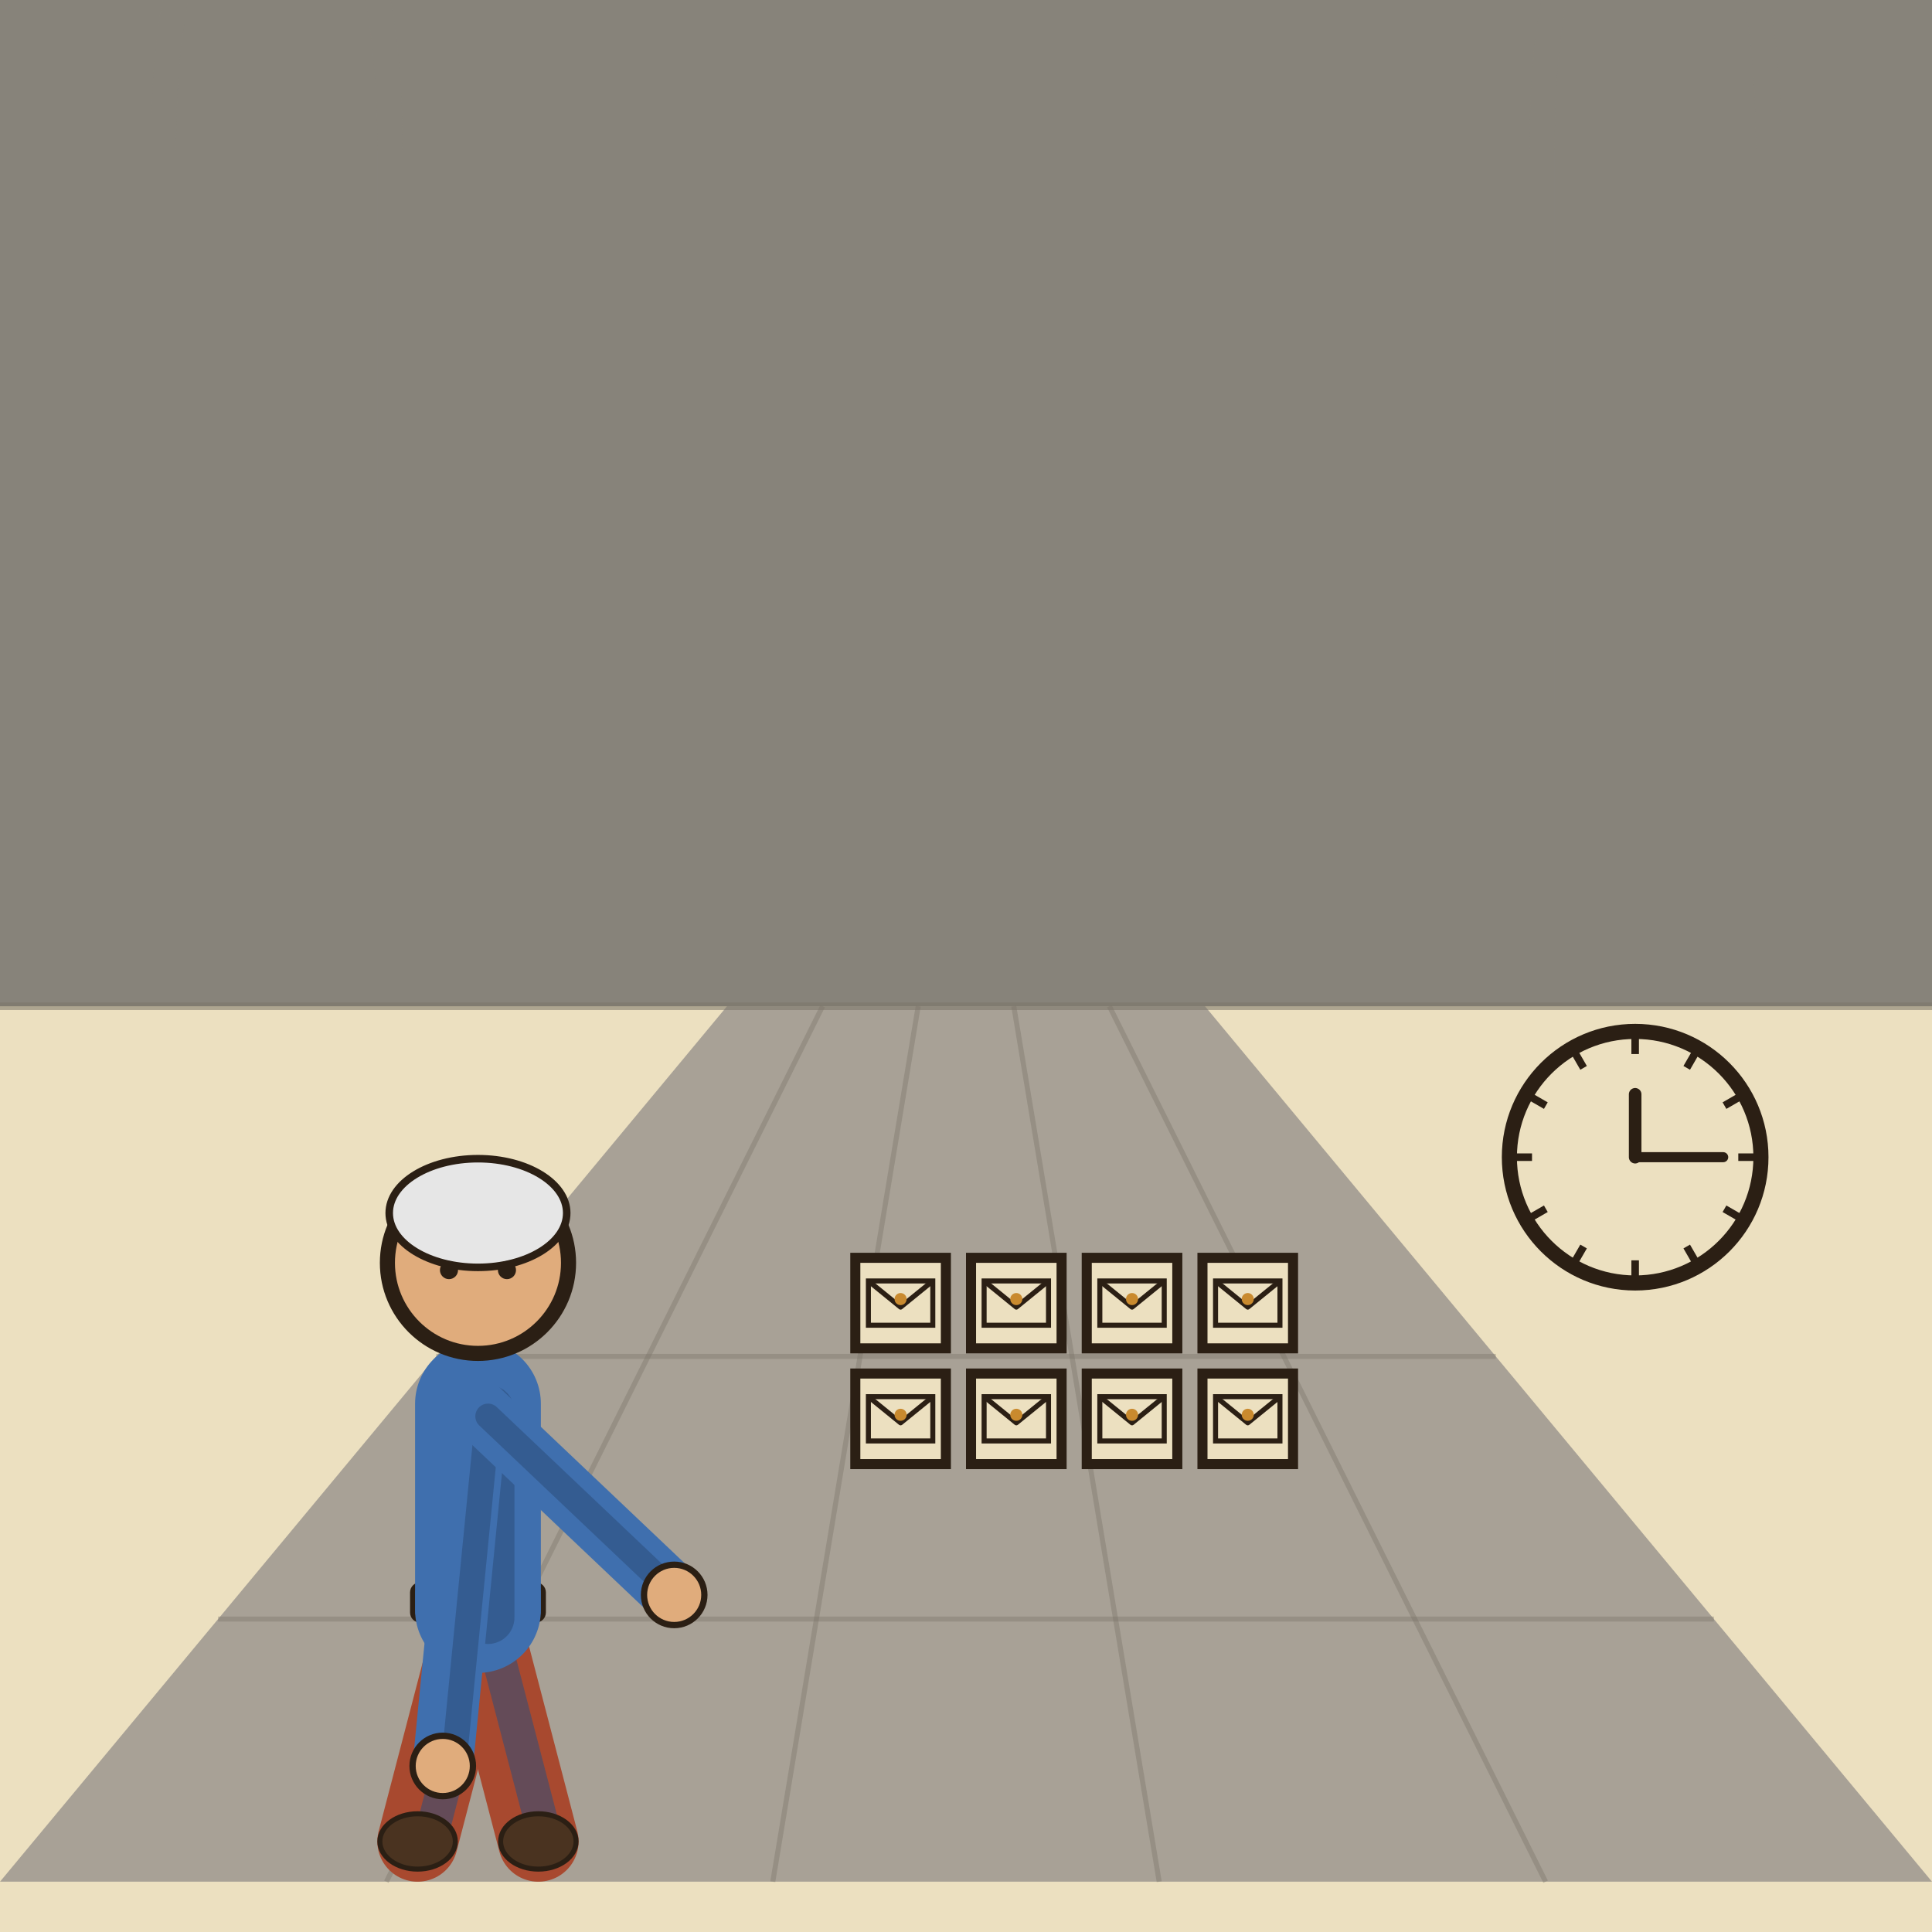
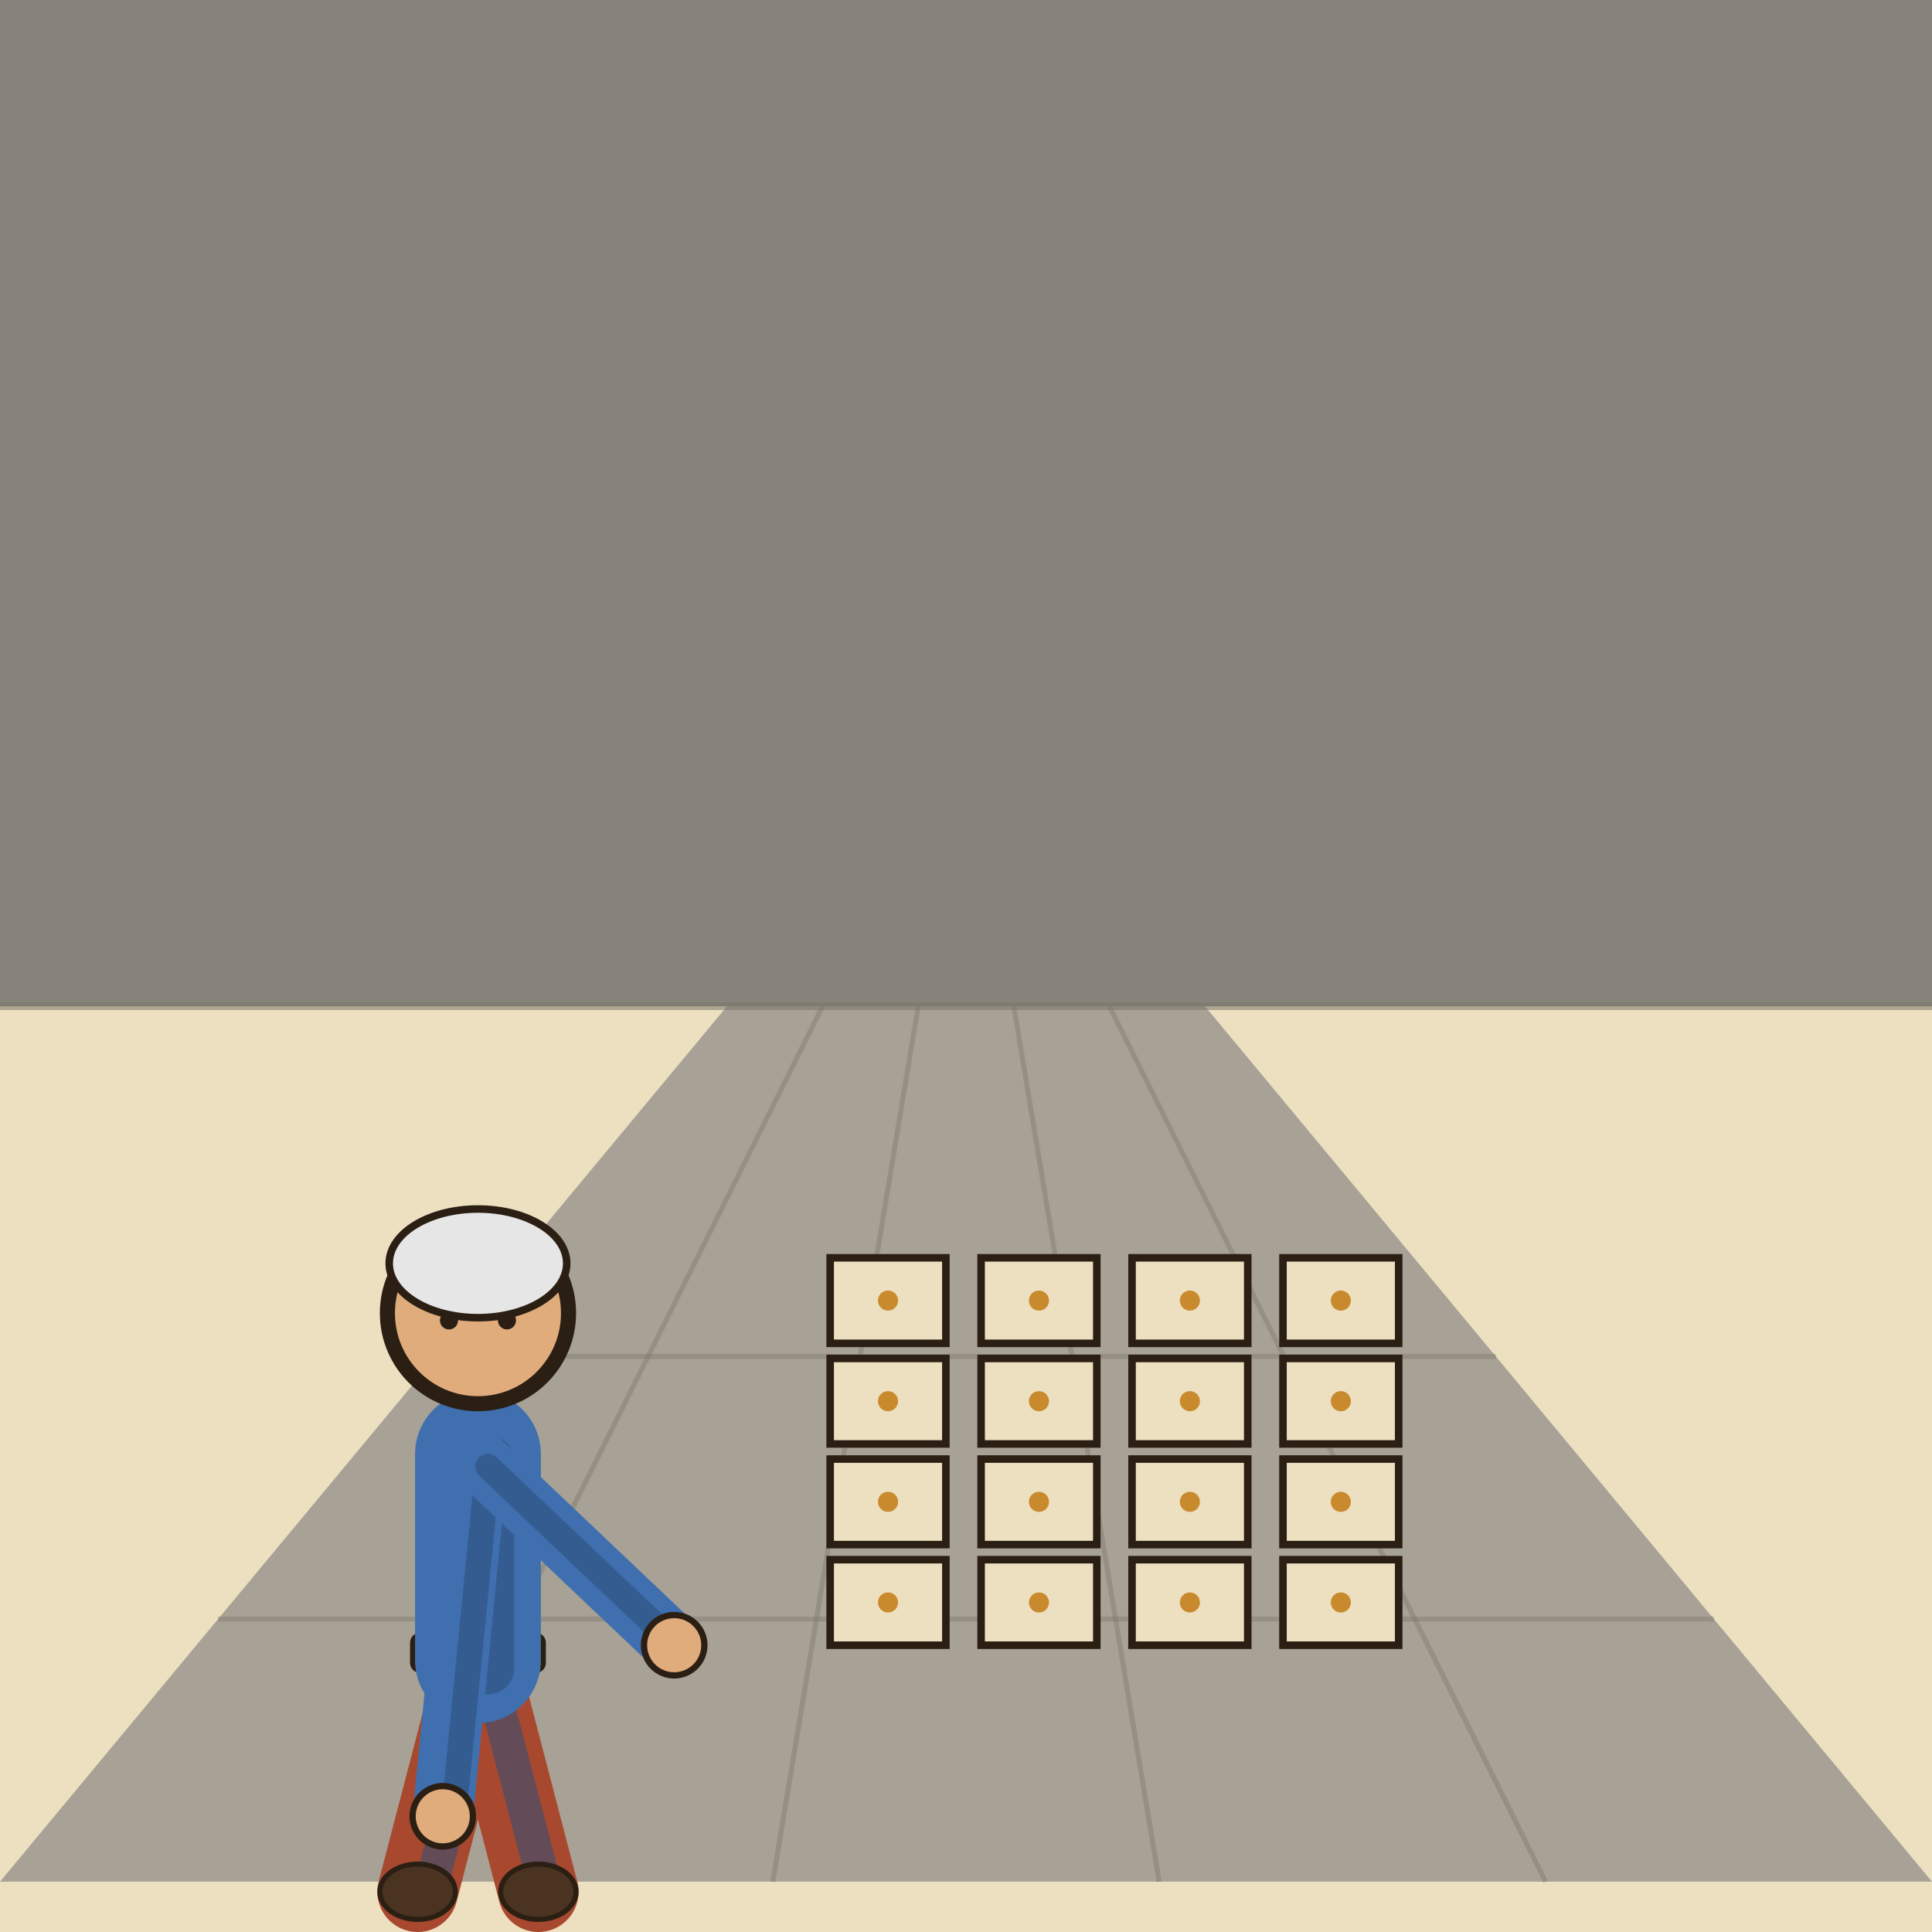
<svg xmlns="http://www.w3.org/2000/svg" viewBox="0 0 768 768">
  <rect x="0" y="0" width="768" height="768" fill="#ece0c0" />
  <rect x="0" y="0" width="768" height="400" fill="#87837a" />
  <polygon points="289,400 479,400 768,748 0,748" fill="#a8a196" />
  <line x1="327.0" y1="400" x2="153.6" y2="748" stroke="#7a7468" stroke-width="2" opacity="0.4" />
  <line x1="365.0" y1="400" x2="307.2" y2="748" stroke="#7a7468" stroke-width="2" opacity="0.4" />
  <line x1="403.0" y1="400" x2="460.8" y2="748" stroke="#7a7468" stroke-width="2" opacity="0.4" />
  <line x1="441.0" y1="400" x2="614.4" y2="748" stroke="#7a7468" stroke-width="2" opacity="0.4" />
  <line x1="173.4" y1="539.2" x2="594.6" y2="539.2" stroke="#7a7468" stroke-width="2" opacity="0.4" />
  <line x1="86.7" y1="643.6" x2="681.3" y2="643.6" stroke="#7a7468" stroke-width="2" opacity="0.4" />
  <line x1="0" y1="400" x2="768" y2="400" stroke="#7a7468" stroke-width="3" opacity="0.55" />
  <path d="M 65.0,280 L 65.0,60 Q 65.0,-50.0 110,-50.0 Q 155.0,-50.0 155.0,60 L 155.0,280" fill="none" stroke="#87837a" stroke-width="10" opacity="0.7" />
  <path d="M 613.0,280 L 613.0,60 Q 613.0,-50.0 658,-50.0 Q 703.0,-50.0 703.0,60 L 703.0,280" fill="none" stroke="#87837a" stroke-width="10" opacity="0.7" />
-   <g transform="translate(190,640) scale(1.0,1.0) rotate(0)">
+   <rect x="330" y="620" width="46" height="34" fill="#ece0c0" stroke="#2b1f14" stroke-width="3" />
+   <rect x="390" y="620" width="46" height="34" fill="#ece0c0" stroke="#2b1f14" stroke-width="3" />
+   <rect x="450" y="620" width="46" height="34" fill="#ece0c0" stroke="#2b1f14" stroke-width="3" />
+   <rect x="510" y="620" width="46" height="34" fill="#ece0c0" stroke="#2b1f14" stroke-width="3" />
+   <rect x="330" y="580" width="46" height="34" fill="#ece0c0" stroke="#2b1f14" stroke-width="3" />
+   <rect x="390" y="580" width="46" height="34" fill="#ece0c0" stroke="#2b1f14" stroke-width="3" />
+   <rect x="450" y="580" width="46" height="34" fill="#ece0c0" stroke="#2b1f14" stroke-width="3" />
+   <rect x="510" y="580" width="46" height="34" fill="#ece0c0" stroke="#2b1f14" stroke-width="3" />
+   <rect x="330" y="540" width="46" height="34" fill="#ece0c0" stroke="#2b1f14" stroke-width="3" />
+   <rect x="390" y="540" width="46" height="34" fill="#ece0c0" stroke="#2b1f14" stroke-width="3" />
+   <rect x="450" y="540" width="46" height="34" fill="#ece0c0" stroke="#2b1f14" stroke-width="3" />
+   <rect x="510" y="540" width="46" height="34" fill="#ece0c0" stroke="#2b1f14" stroke-width="3" />
+   <rect x="330" y="500" width="46" height="34" fill="#ece0c0" stroke="#2b1f14" stroke-width="3" />
+   <rect x="390" y="500" width="46" height="34" fill="#ece0c0" stroke="#2b1f14" stroke-width="3" />
+   <rect x="450" y="500" width="46" height="34" fill="#ece0c0" stroke="#2b1f14" stroke-width="3" />
+   <rect x="510" y="500" width="46" height="34" fill="#ece0c0" stroke="#2b1f14" stroke-width="3" />
+   <circle cx="353" cy="637" r="4" fill="#c98a2e" />
+   <circle cx="413" cy="637" r="4" fill="#c98a2e" />
+   <circle cx="473" cy="637" r="4" fill="#c98a2e" />
+   <circle cx="533" cy="637" r="4" fill="#c98a2e" />
+   <circle cx="353" cy="597" r="4" fill="#c98a2e" />
+   <circle cx="413" cy="597" r="4" fill="#c98a2e" />
+   <circle cx="473" cy="597" r="4" fill="#c98a2e" />
+   <circle cx="533" cy="597" r="4" fill="#c98a2e" />
+   <circle cx="353" cy="557" r="4" fill="#c98a2e" />
+   <circle cx="413" cy="557" r="4" fill="#c98a2e" />
+   <circle cx="473" cy="557" r="4" fill="#c98a2e" />
+   <circle cx="533" cy="557" r="4" fill="#c98a2e" />
+   <circle cx="353" cy="517" r="4" fill="#c98a2e" />
+   <circle cx="413" cy="517" r="4" fill="#c98a2e" />
+   <circle cx="473" cy="517" r="4" fill="#c98a2e" />
+   <circle cx="533" cy="517" r="4" fill="#c98a2e" />
+   <g transform="translate(190,660) scale(1.0,1.0) rotate(0)">
    <line x1="0" y1="0" x2="-24" y2="92" stroke="#a8492f" stroke-width="32" stroke-linecap="round" />
    <line x1="4" y1="3" x2="-20" y2="95" stroke="#2b4d7a" stroke-width="13.4" stroke-linecap="round" opacity="0.55" />
    <ellipse cx="-24" cy="92" rx="15" ry="11" fill="#4a3320" stroke="#2b1f14" stroke-width="2" />
    <line x1="0" y1="0" x2="24" y2="92" stroke="#a8492f" stroke-width="32" stroke-linecap="round" />
    <line x1="4" y1="3" x2="28" y2="95" stroke="#2b4d7a" stroke-width="13.4" stroke-linecap="round" opacity="0.55" />
    <ellipse cx="24" cy="92" rx="15" ry="11" fill="#4a3320" stroke="#2b1f14" stroke-width="2" />
    <rect x="-26" y="-10" width="52" height="14" rx="3" fill="#2b4d7a" stroke="#2b1f14" stroke-width="2" />
    <line x1="0" y1="-82.0" x2="0" y2="0" stroke="#3f6fae" stroke-width="50" stroke-linecap="round" />
    <line x1="4" y1="-79.0" x2="4" y2="3" stroke="#2b4d7a" stroke-width="21.0" stroke-linecap="round" opacity="0.55" />
    <line x1="0" y1="-80" x2="-14" y2="62" stroke="#3f6fae" stroke-width="24" stroke-linecap="round" />
    <line x1="4" y1="-77" x2="-10" y2="65" stroke="#2b4d7a" stroke-width="10.1" stroke-linecap="round" opacity="0.55" />
    <circle cx="-14" cy="62" r="12" fill="#e0ac7c" stroke="#2b1f14" stroke-width="2.5" />
    <line x1="0" y1="-80" x2="78" y2="-6" stroke="#3f6fae" stroke-width="24" stroke-linecap="round" />
    <line x1="4" y1="-77" x2="82" y2="-3" stroke="#2b4d7a" stroke-width="10.1" stroke-linecap="round" opacity="0.55" />
    <circle cx="78" cy="-6" r="12" fill="#e0ac7c" stroke="#2b1f14" stroke-width="2.5" />
    <circle cx="0" cy="-138" r="36" fill="#e0ac7c" stroke="#2b1f14" stroke-width="6" />
    <ellipse cx="0" cy="-157.8" rx="35.28" ry="21.6" fill="#e6e6e6" stroke="#2b1f14" stroke-width="3" />
    <circle cx="-11.52" cy="-135.12" r="3.6" fill="#2b1f14" />
    <circle cx="11.52" cy="-135.12" r="3.6" fill="#2b1f14" />
  </g>
-   <g transform="translate(340,500) scale(1.0)">
-     <rect x="0" y="0" width="36" height="36" fill="#ece0c0" stroke="#2b1f14" stroke-width="4" />
-     <rect x="46" y="0" width="36" height="36" fill="#ece0c0" stroke="#2b1f14" stroke-width="4" />
-     <rect x="92" y="0" width="36" height="36" fill="#ece0c0" stroke="#2b1f14" stroke-width="4" />
-     <rect x="138" y="0" width="36" height="36" fill="#ece0c0" stroke="#2b1f14" stroke-width="4" />
-     <rect x="0" y="46" width="36" height="36" fill="#ece0c0" stroke="#2b1f14" stroke-width="4" />
-     <rect x="46" y="46" width="36" height="36" fill="#ece0c0" stroke="#2b1f14" stroke-width="4" />
-     <rect x="92" y="46" width="36" height="36" fill="#ece0c0" stroke="#2b1f14" stroke-width="4" />
-     <rect x="138" y="46" width="36" height="36" fill="#ece0c0" stroke="#2b1f14" stroke-width="4" />
-   </g>
-   <g transform="translate(358,518) rotate(0) scale(0.4)">
-     <rect x="-32" y="-22" width="64" height="44" fill="#ece0c0" stroke="#2b1f14" stroke-width="5" />
-     <path d="M -32,-22 L 0,4 L 32,-22" fill="none" stroke="#2b1f14" stroke-width="5" stroke-linejoin="round" />
-     <circle cx="0" cy="-4" r="6" fill="#c98a2e" />
-   </g>
-   <g transform="translate(404,518) rotate(0) scale(0.4)">
-     <rect x="-32" y="-22" width="64" height="44" fill="#ece0c0" stroke="#2b1f14" stroke-width="5" />
-     <path d="M -32,-22 L 0,4 L 32,-22" fill="none" stroke="#2b1f14" stroke-width="5" stroke-linejoin="round" />
-     <circle cx="0" cy="-4" r="6" fill="#c98a2e" />
-   </g>
-   <g transform="translate(450,518) rotate(0) scale(0.4)">
-     <rect x="-32" y="-22" width="64" height="44" fill="#ece0c0" stroke="#2b1f14" stroke-width="5" />
-     <path d="M -32,-22 L 0,4 L 32,-22" fill="none" stroke="#2b1f14" stroke-width="5" stroke-linejoin="round" />
-     <circle cx="0" cy="-4" r="6" fill="#c98a2e" />
-   </g>
-   <g transform="translate(496,518) rotate(0) scale(0.4)">
-     <rect x="-32" y="-22" width="64" height="44" fill="#ece0c0" stroke="#2b1f14" stroke-width="5" />
-     <path d="M -32,-22 L 0,4 L 32,-22" fill="none" stroke="#2b1f14" stroke-width="5" stroke-linejoin="round" />
-     <circle cx="0" cy="-4" r="6" fill="#c98a2e" />
-   </g>
-   <g transform="translate(358,564) rotate(0) scale(0.4)">
-     <rect x="-32" y="-22" width="64" height="44" fill="#ece0c0" stroke="#2b1f14" stroke-width="5" />
-     <path d="M -32,-22 L 0,4 L 32,-22" fill="none" stroke="#2b1f14" stroke-width="5" stroke-linejoin="round" />
-     <circle cx="0" cy="-4" r="6" fill="#c98a2e" />
-   </g>
-   <g transform="translate(404,564) rotate(0) scale(0.4)">
-     <rect x="-32" y="-22" width="64" height="44" fill="#ece0c0" stroke="#2b1f14" stroke-width="5" />
-     <path d="M -32,-22 L 0,4 L 32,-22" fill="none" stroke="#2b1f14" stroke-width="5" stroke-linejoin="round" />
-     <circle cx="0" cy="-4" r="6" fill="#c98a2e" />
-   </g>
-   <g transform="translate(450,564) rotate(0) scale(0.4)">
-     <rect x="-32" y="-22" width="64" height="44" fill="#ece0c0" stroke="#2b1f14" stroke-width="5" />
-     <path d="M -32,-22 L 0,4 L 32,-22" fill="none" stroke="#2b1f14" stroke-width="5" stroke-linejoin="round" />
-     <circle cx="0" cy="-4" r="6" fill="#c98a2e" />
-   </g>
-   <g transform="translate(496,564) rotate(0) scale(0.4)">
-     <rect x="-32" y="-22" width="64" height="44" fill="#ece0c0" stroke="#2b1f14" stroke-width="5" />
-     <path d="M -32,-22 L 0,4 L 32,-22" fill="none" stroke="#2b1f14" stroke-width="5" stroke-linejoin="round" />
-     <circle cx="0" cy="-4" r="6" fill="#c98a2e" />
-   </g>
-   <g transform="translate(650,460) scale(1.0)">
-     <circle cx="0" cy="0" r="50" fill="#ece0c0" stroke="#2b1f14" stroke-width="6" />
-     <line x1="41.0" y1="0.0" x2="47.5" y2="0.0" stroke="#2b1f14" stroke-width="3" />
-     <line x1="35.507" y1="20.5" x2="41.136" y2="23.75" stroke="#2b1f14" stroke-width="3" />
-     <line x1="20.5" y1="35.507" x2="23.75" y2="41.136" stroke="#2b1f14" stroke-width="3" />
-     <line x1="2.510525938252074e-15" y1="41.0" x2="2.9085361479749637e-15" y2="47.5" stroke="#2b1f14" stroke-width="3" />
-     <line x1="-20.5" y1="35.507" x2="-23.75" y2="41.136" stroke="#2b1f14" stroke-width="3" />
-     <line x1="-35.507" y1="20.5" x2="-41.136" y2="23.75" stroke="#2b1f14" stroke-width="3" />
-     <line x1="-41.0" y1="5.021051876504148e-15" x2="-47.5" y2="5.8170722959499274e-15" stroke="#2b1f14" stroke-width="3" />
-     <line x1="-35.507" y1="-20.5" x2="-41.136" y2="-23.75" stroke="#2b1f14" stroke-width="3" />
-     <line x1="-20.5" y1="-35.507" x2="-23.75" y2="-41.136" stroke="#2b1f14" stroke-width="3" />
-     <line x1="-7.531577814756221e-15" y1="-41.0" x2="-8.72560844392489e-15" y2="-47.5" stroke="#2b1f14" stroke-width="3" />
-     <line x1="20.5" y1="-35.507" x2="23.75" y2="-41.136" stroke="#2b1f14" stroke-width="3" />
-     <line x1="35.507" y1="-20.5" x2="41.136" y2="-23.75" stroke="#2b1f14" stroke-width="3" />
-     <line x1="0" y1="0" x2="0" y2="-25.0" stroke="#2b1f14" stroke-width="5" stroke-linecap="round" />
-     <line x1="0" y1="0" x2="35.0" y2="0" stroke="#2b1f14" stroke-width="4" stroke-linecap="round" />
-   </g>
</svg>
